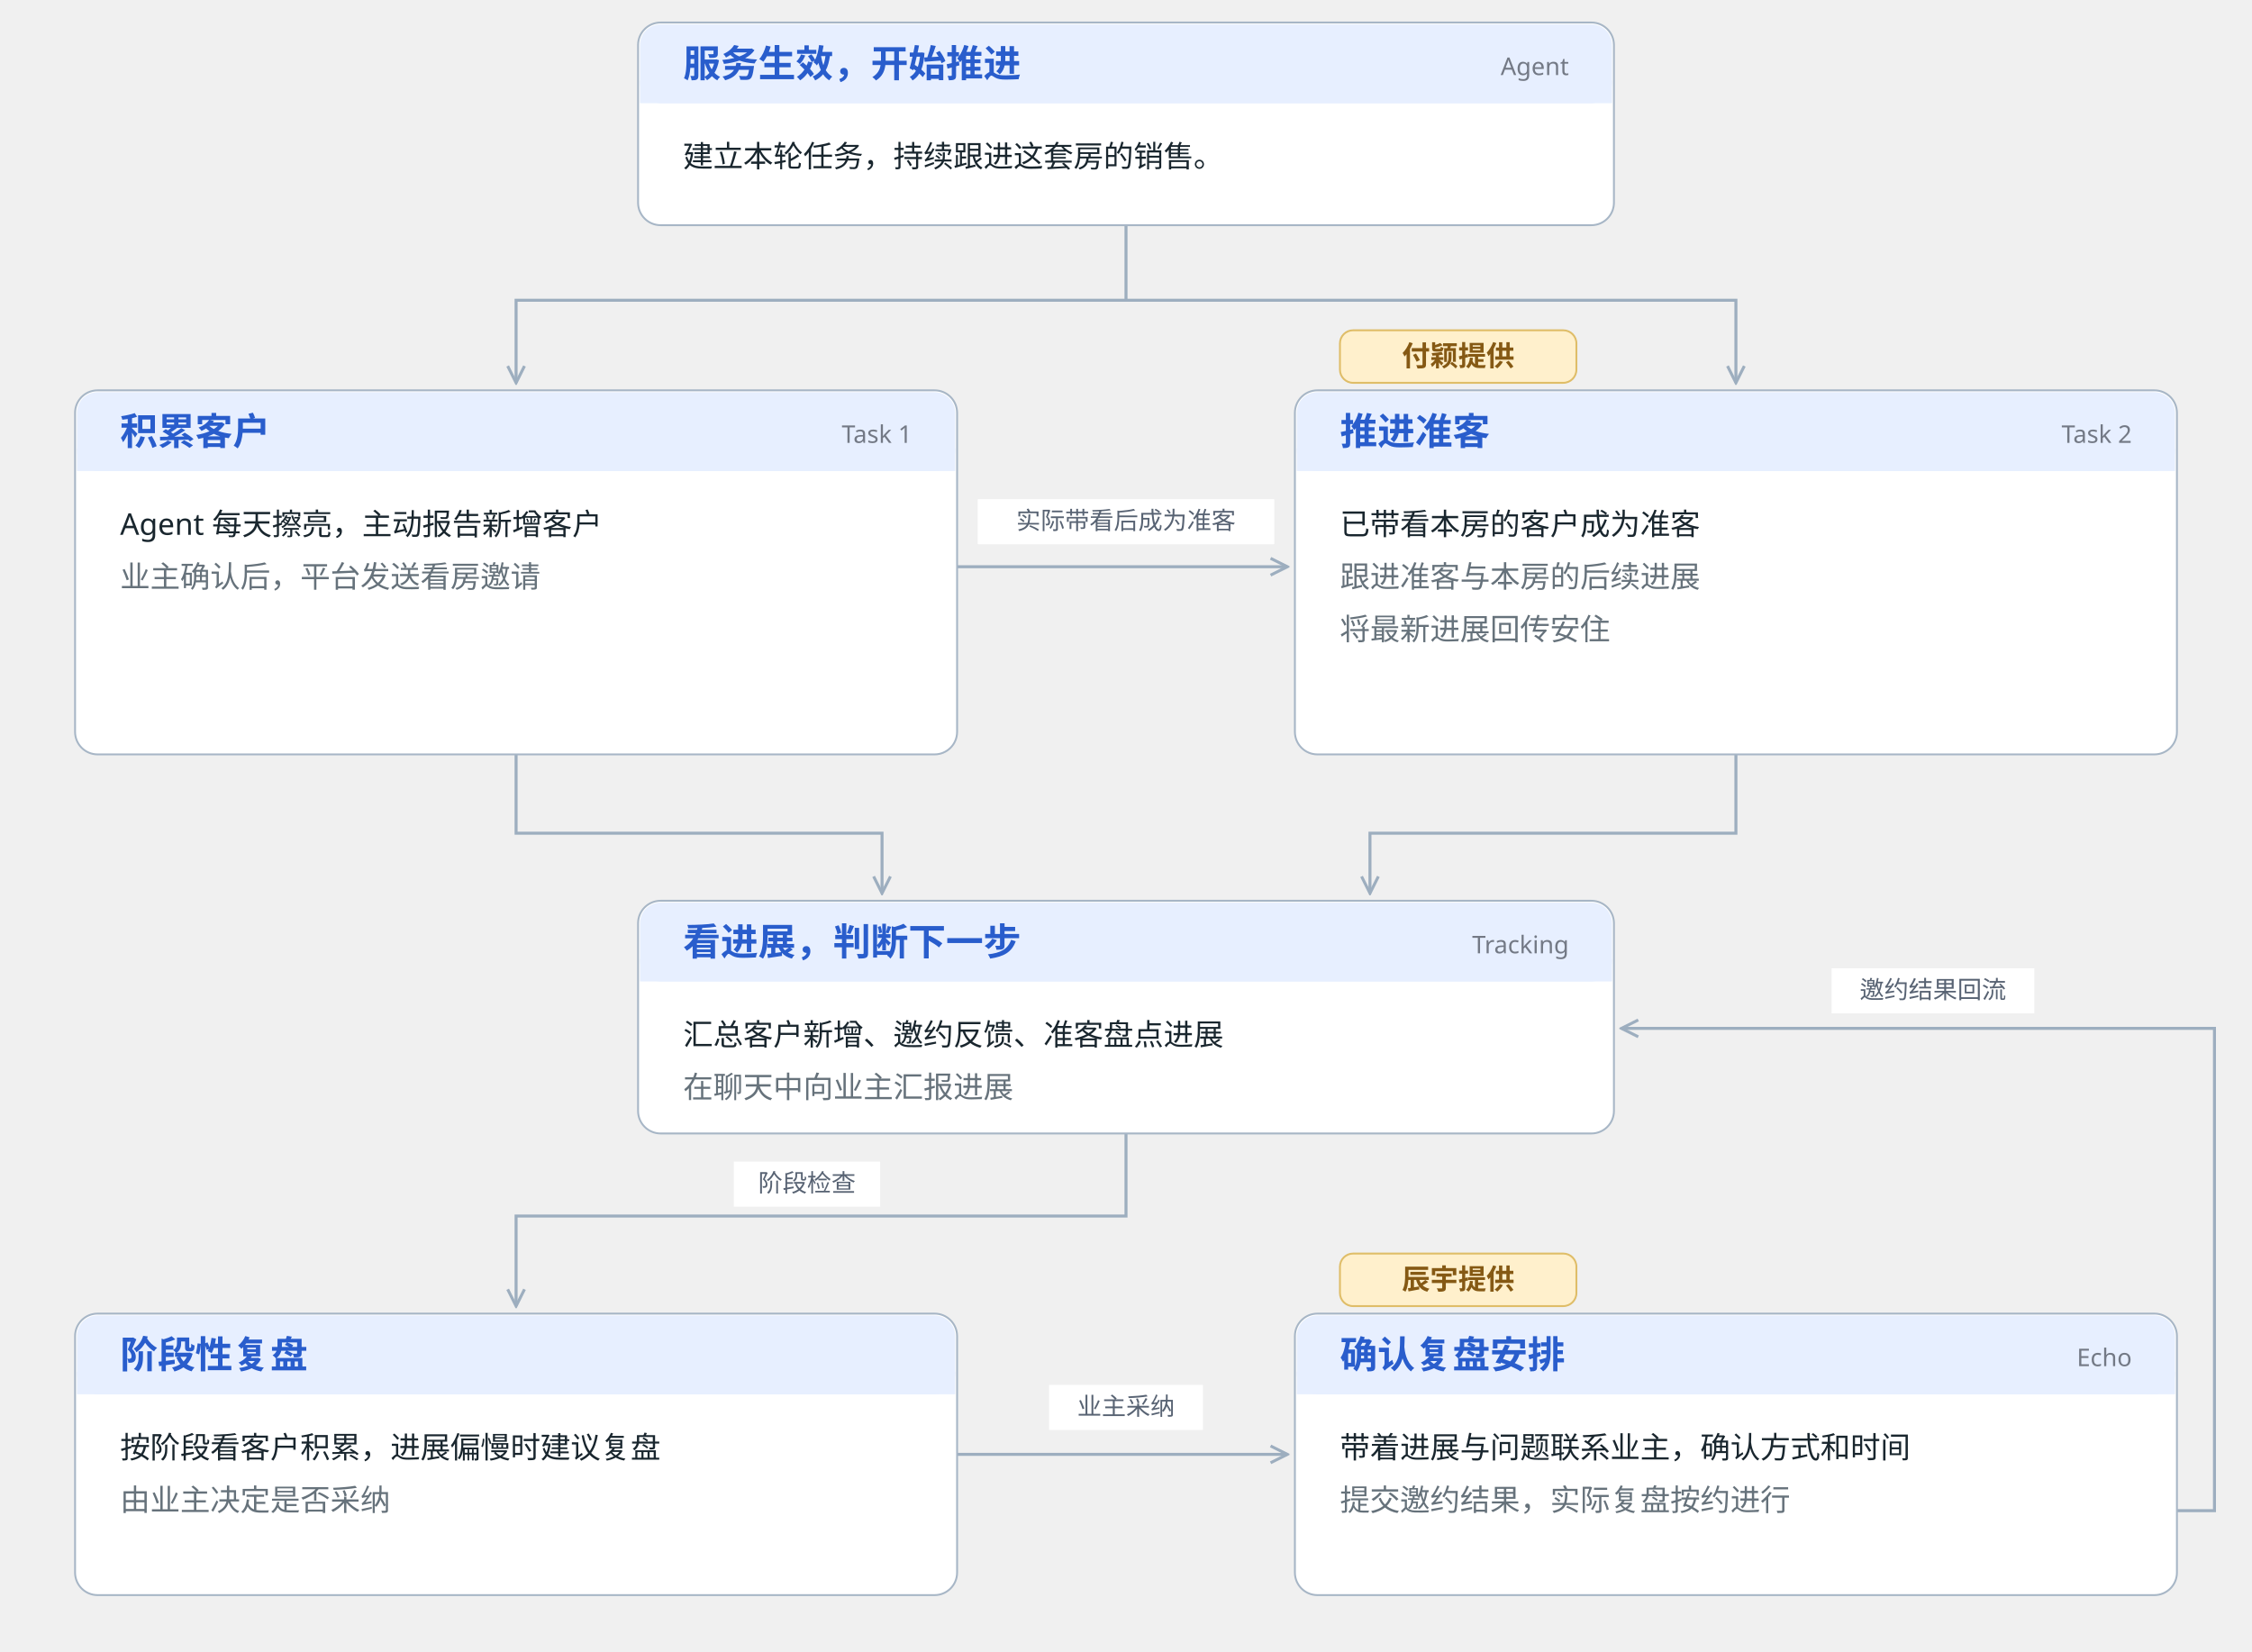
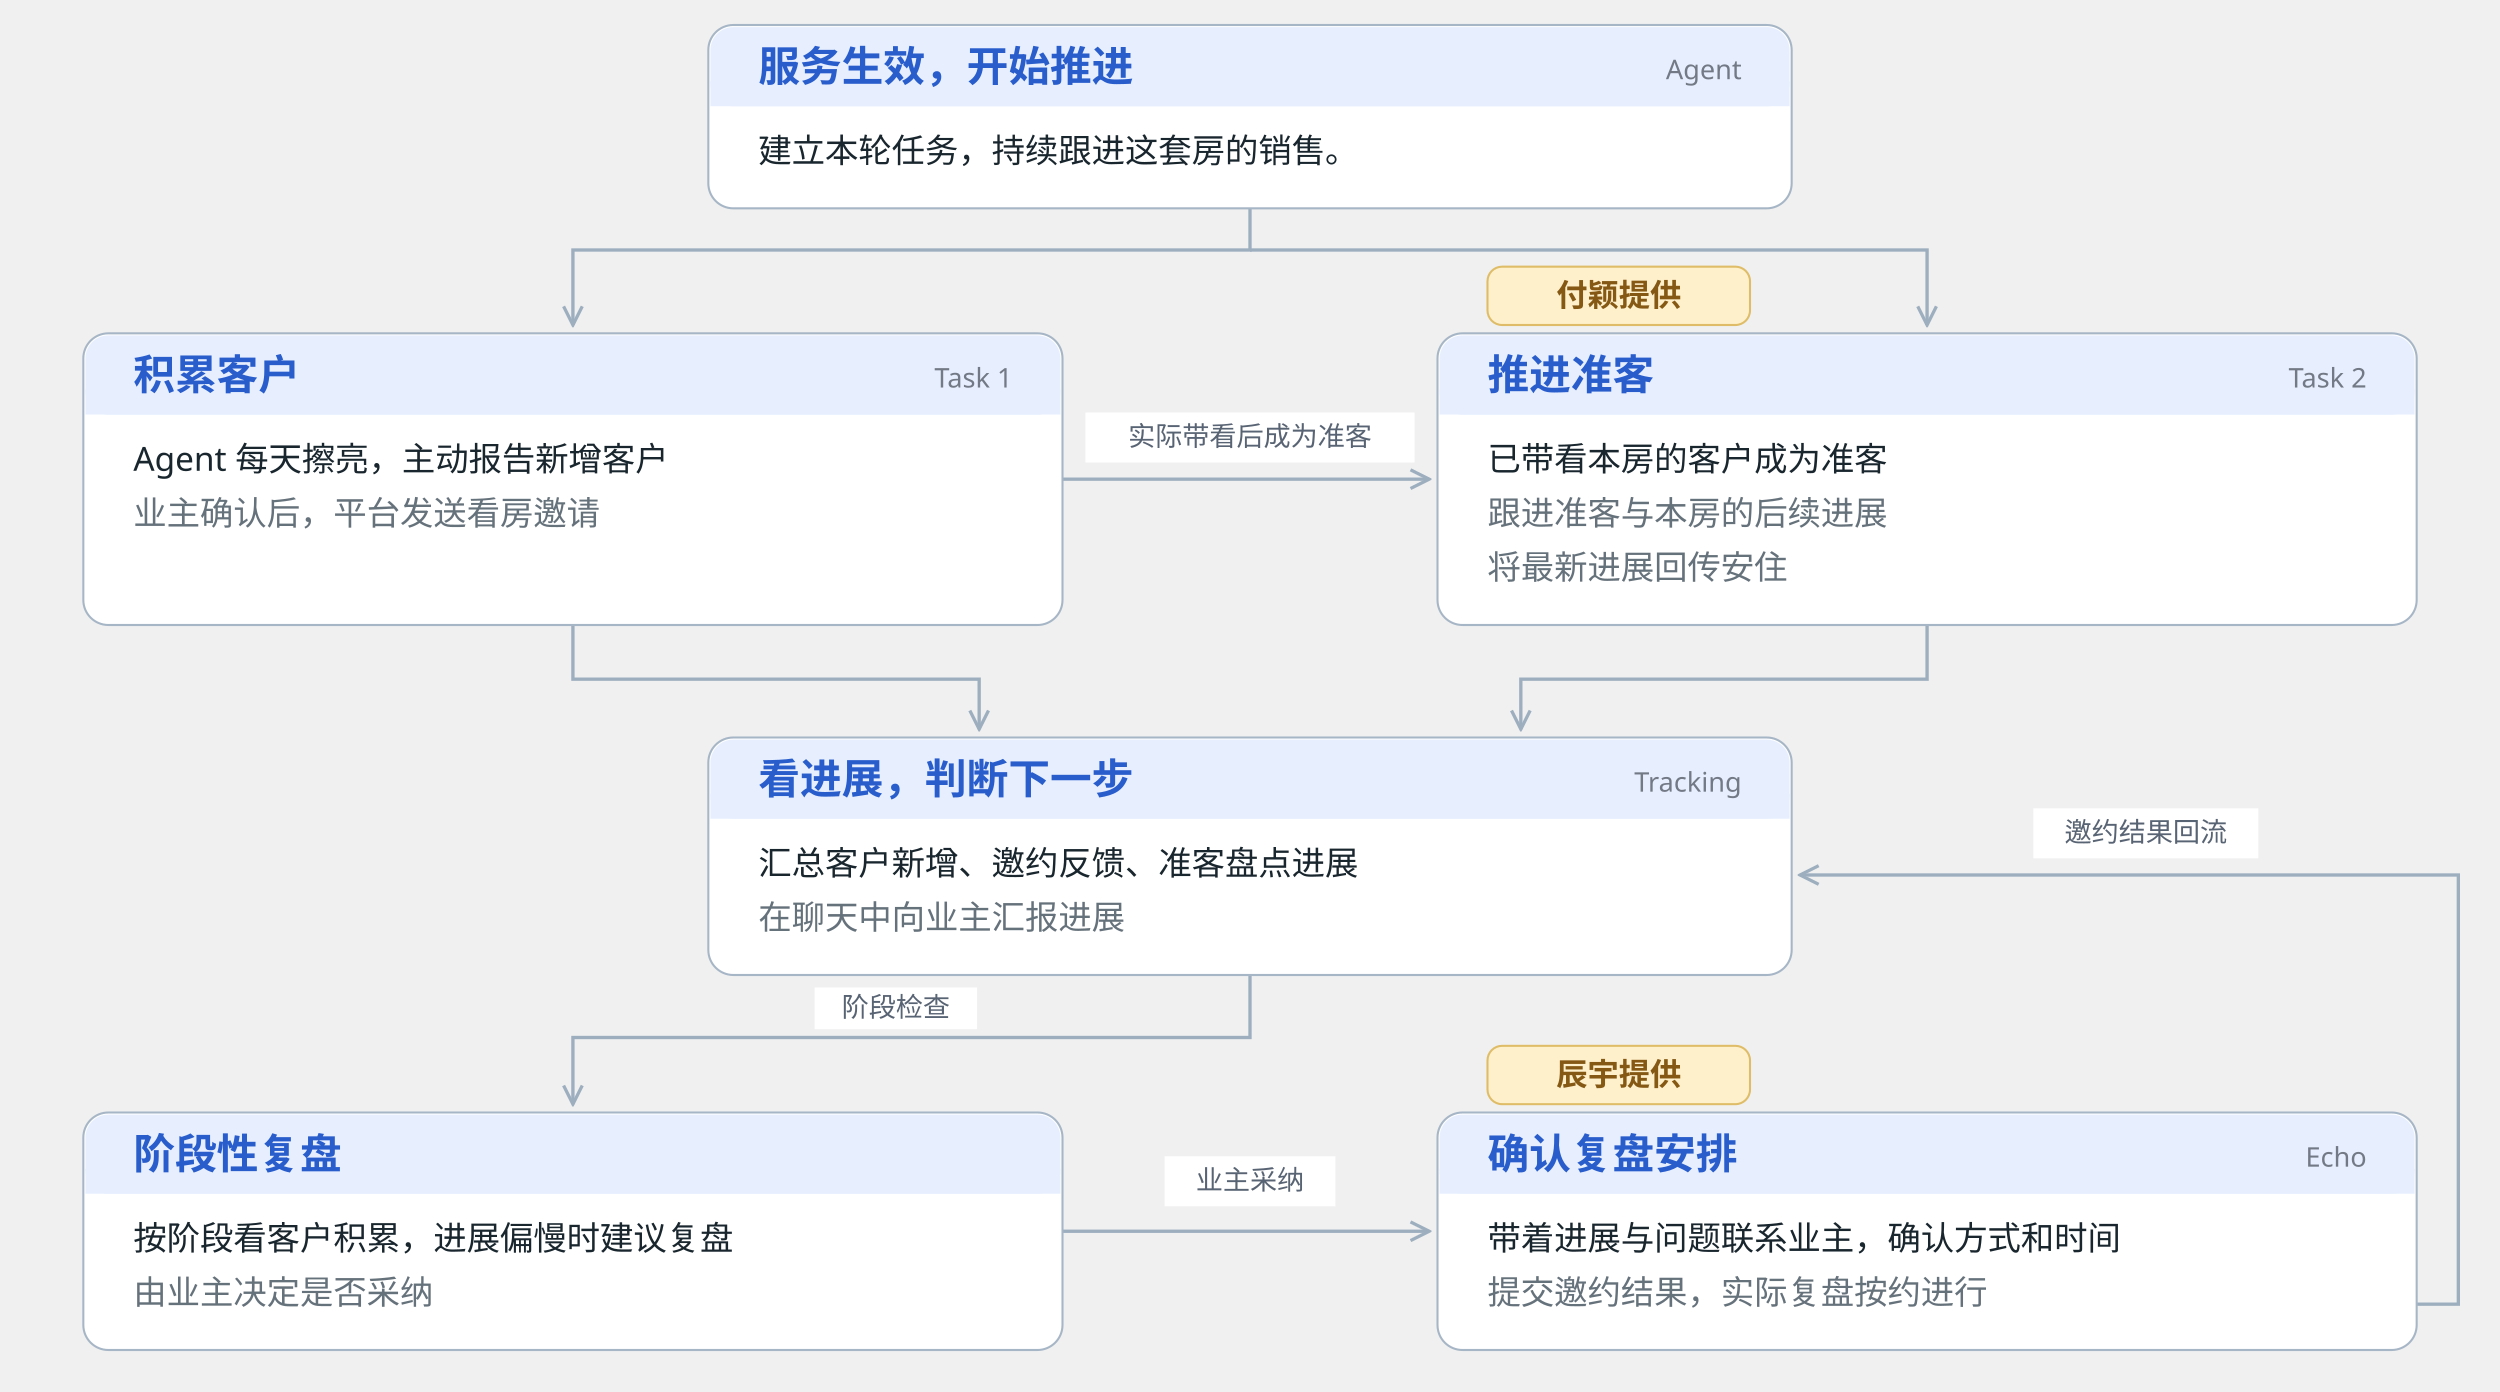
- <svg xmlns="http://www.w3.org/2000/svg" class="service-flow__chart" viewBox="0 0 1200 880" role="img" aria-labelledby="report-flow-title report-flow-desc" font-family="PingFang SC, Microsoft YaHei, sans-serif">
+ <svg xmlns="http://www.w3.org/2000/svg" class="service-flow__chart" viewBox="0 0 1200 668" role="img" aria-labelledby="report-flow-title report-flow-desc" font-family="PingFang SC, Microsoft YaHei, sans-serif">
  <defs>
    <marker id="report-flow-arrow" viewBox="0 0 10 10" refX="9" refY="5" markerWidth="7" markerHeight="7" orient="auto">
      <path d="M1 1 L9 5 L1 9" fill="none" stroke="#9daebf" stroke-width="1.4" />
    </marker>
  </defs>
  <g class="flow-edges">
-     <path data-edge="agent-task1" d="M600 120 V160 H275 V204" fill="none" stroke="#9daebf" stroke-width="1.6" marker-end="url(#report-flow-arrow)" />
-     <path data-edge="agent-task2" d="M600 160 H925 V204" fill="none" stroke="#9daebf" stroke-width="1.6" marker-end="url(#report-flow-arrow)" />
-     <path data-edge="showing-handoff" d="M510 302 H686" fill="none" stroke="#9daebf" stroke-width="1.6" marker-end="url(#report-flow-arrow)" />
-     <path data-edge="task1-progress" d="M275 402 V444 H470 V476" fill="none" stroke="#9daebf" stroke-width="1.6" marker-end="url(#report-flow-arrow)" />
-     <path data-edge="task2-progress" d="M925 402 V444 H730 V476" fill="none" stroke="#9daebf" stroke-width="1.6" marker-end="url(#report-flow-arrow)" />
-     <path data-edge="progress-review" d="M600 604 V648 H275 V696" fill="none" stroke="#9daebf" stroke-width="1.6" marker-end="url(#report-flow-arrow)" />
-     <path data-edge="review-invitation" d="M510 775 H686" fill="none" stroke="#9daebf" stroke-width="1.6" marker-end="url(#report-flow-arrow)" />
-     <path data-edge="invitation-progress" d="M1160 805 H1180 V548 H864" fill="none" stroke="#9daebf" stroke-width="1.6" marker-end="url(#report-flow-arrow)" />
+     <path data-edge="agent-task1" d="M600 100 V120 H275 V156" fill="none" stroke="#9daebf" stroke-width="1.6" marker-end="url(#report-flow-arrow)" />
+     <path data-edge="agent-task2" d="M600 120 H925 V156" fill="none" stroke="#9daebf" stroke-width="1.6" marker-end="url(#report-flow-arrow)" />
+     <path data-edge="showing-handoff" d="M510 230 H686" fill="none" stroke="#9daebf" stroke-width="1.6" marker-end="url(#report-flow-arrow)" />
+     <path data-edge="task1-progress" d="M275 300 V326 H470 V350" fill="none" stroke="#9daebf" stroke-width="1.6" marker-end="url(#report-flow-arrow)" />
+     <path data-edge="task2-progress" d="M925 300 V326 H730 V350" fill="none" stroke="#9daebf" stroke-width="1.6" marker-end="url(#report-flow-arrow)" />
+     <path data-edge="progress-review" d="M600 468 V498 H275 V530" fill="none" stroke="#9daebf" stroke-width="1.6" marker-end="url(#report-flow-arrow)" />
+     <path data-edge="review-invitation" d="M510 591 H686" fill="none" stroke="#9daebf" stroke-width="1.6" marker-end="url(#report-flow-arrow)" />
+     <path data-edge="invitation-progress" d="M1160 626 H1180 V420 H864" fill="none" stroke="#9daebf" stroke-width="1.6" marker-end="url(#report-flow-arrow)" />
  </g>
  <g class="flow-nodes">
    <g data-node="agent">
-       <rect x="340" y="12" width="520" height="108" rx="12" fill="#fff" stroke="#a7b6c6" stroke-width="1" />
-       <rect x="341" y="13" width="518" height="42" rx="11" fill="#e7efff" />
-       <rect x="341" y="43" width="518" height="12" fill="#e7efff" />
-       <text x="364" y="41" fill="#295dcc" font-size="20" font-weight="600">服务生效，开始推进</text>
-       <text x="836" y="40" fill="#737985" font-size="13" text-anchor="end">Agent</text>
-       <text x="364" y="89" fill="#19262e" font-size="16">建立本轮任务，持续跟进这套房的销售。</text>
+       <rect x="340" y="12" width="520" height="88" rx="12" fill="#fff" stroke="#a7b6c6" stroke-width="1" />
+       <rect x="341" y="13" width="518" height="38" rx="11" fill="#e7efff" />
+       <rect x="341" y="39" width="518" height="12" fill="#e7efff" />
+       <text x="364" y="39" fill="#295dcc" font-size="20" font-weight="600">服务生效，开始推进</text>
+       <text x="836" y="38" fill="#737985" font-size="13" text-anchor="end">Agent</text>
+       <text x="364" y="78" fill="#19262e" font-size="16">建立本轮任务，持续跟进这套房的销售。</text>
    </g>
    <g data-node="task1">
-       <rect x="40" y="208" width="470" height="194" rx="12" fill="#fff" stroke="#a7b6c6" stroke-width="1" />
-       <rect x="41" y="209" width="468" height="42" rx="11" fill="#e7efff" />
-       <rect x="41" y="239" width="468" height="12" fill="#e7efff" />
-       <text x="64" y="237" fill="#295dcc" font-size="20" font-weight="600">积累客户</text>
-       <text x="486" y="236" fill="#737985" font-size="13" text-anchor="end">Task 1</text>
-       <text x="64" y="285" fill="#19262e" font-size="16">Agent 每天擦亮，主动报告新增客户</text>
-       <text x="64" y="313" fill="#66727b" font-size="16">业主确认后，平台发送看房邀请</text>
+       <rect x="40" y="160" width="470" height="140" rx="12" fill="#fff" stroke="#a7b6c6" stroke-width="1" />
+       <rect x="41" y="161" width="468" height="38" rx="11" fill="#e7efff" />
+       <rect x="41" y="187" width="468" height="12" fill="#e7efff" />
+       <text x="64" y="187" fill="#295dcc" font-size="20" font-weight="600">积累客户</text>
+       <text x="486" y="186" fill="#737985" font-size="13" text-anchor="end">Task 1</text>
+       <text x="64" y="226" fill="#19262e" font-size="16">Agent 每天擦亮，主动报告新增客户</text>
+       <text x="64" y="252" fill="#66727b" font-size="16">业主确认后，平台发送看房邀请</text>
    </g>
    <g data-node="task2">
-       <rect x="690" y="208" width="470" height="194" rx="12" fill="#fff" stroke="#a7b6c6" stroke-width="1" />
-       <rect x="691" y="209" width="468" height="42" rx="11" fill="#e7efff" />
-       <rect x="691" y="239" width="468" height="12" fill="#e7efff" />
-       <text x="714" y="237" fill="#295dcc" font-size="20" font-weight="600">推进准客</text>
-       <text x="1136" y="236" fill="#737985" font-size="13" text-anchor="end">Task 2</text>
-       <text x="714" y="285" fill="#19262e" font-size="16">已带看本房的客户成为准客</text>
-       <text x="714" y="313" fill="#66727b" font-size="16">跟进准客与本房的后续进展</text>
-       <text x="714" y="341" fill="#66727b" font-size="16">将最新进展回传安住</text>
+       <rect x="690" y="160" width="470" height="140" rx="12" fill="#fff" stroke="#a7b6c6" stroke-width="1" />
+       <rect x="691" y="161" width="468" height="38" rx="11" fill="#e7efff" />
+       <rect x="691" y="187" width="468" height="12" fill="#e7efff" />
+       <text x="714" y="187" fill="#295dcc" font-size="20" font-weight="600">推进准客</text>
+       <text x="1136" y="186" fill="#737985" font-size="13" text-anchor="end">Task 2</text>
+       <text x="714" y="226" fill="#19262e" font-size="16">已带看本房的客户成为准客</text>
+       <text x="714" y="252" fill="#66727b" font-size="16">跟进准客与本房的后续进展</text>
+       <text x="714" y="278" fill="#66727b" font-size="16">将最新进展回传安住</text>
    </g>
    <g data-node="tracking">
-       <rect x="340" y="480" width="520" height="124" rx="12" fill="#fff" stroke="#a7b6c6" stroke-width="1" />
-       <rect x="341" y="481" width="518" height="42" rx="11" fill="#e7efff" />
-       <rect x="341" y="511" width="518" height="12" fill="#e7efff" />
-       <text x="364" y="509" fill="#295dcc" font-size="20" font-weight="600">看进展，判断下一步</text>
-       <text x="836" y="508" fill="#737985" font-size="13" text-anchor="end">Tracking</text>
-       <text x="364" y="557" fill="#19262e" font-size="16">汇总客户新增、邀约反馈、准客盘点进展</text>
-       <text x="364" y="585" fill="#66727b" font-size="16">在聊天中向业主汇报进展</text>
+       <rect x="340" y="354" width="520" height="114" rx="12" fill="#fff" stroke="#a7b6c6" stroke-width="1" />
+       <rect x="341" y="355" width="518" height="38" rx="11" fill="#e7efff" />
+       <rect x="341" y="381" width="518" height="12" fill="#e7efff" />
+       <text x="364" y="381" fill="#295dcc" font-size="20" font-weight="600">看进展，判断下一步</text>
+       <text x="836" y="380" fill="#737985" font-size="13" text-anchor="end">Tracking</text>
+       <text x="364" y="420" fill="#19262e" font-size="16">汇总客户新增、邀约反馈、准客盘点进展</text>
+       <text x="364" y="446" fill="#66727b" font-size="16">在聊天中向业主汇报进展</text>
    </g>
    <g data-node="review">
-       <rect x="40" y="700" width="470" height="150" rx="12" fill="#fff" stroke="#a7b6c6" stroke-width="1" />
-       <rect x="41" y="701" width="468" height="42" rx="11" fill="#e7efff" />
-       <rect x="41" y="731" width="468" height="12" fill="#e7efff" />
-       <text x="64" y="729" fill="#295dcc" font-size="20" font-weight="600">阶段性复盘</text>
-       <text x="486" y="728" fill="#737985" font-size="13" text-anchor="end" />
-       <text x="64" y="777" fill="#19262e" font-size="16">按阶段看客户积累，进展偏慢时建议复盘</text>
-       <text x="64" y="805" fill="#66727b" font-size="16">由业主决定是否采纳</text>
+       <rect x="40" y="534" width="470" height="114" rx="12" fill="#fff" stroke="#a7b6c6" stroke-width="1" />
+       <rect x="41" y="535" width="468" height="38" rx="11" fill="#e7efff" />
+       <rect x="41" y="561" width="468" height="12" fill="#e7efff" />
+       <text x="64" y="561" fill="#295dcc" font-size="20" font-weight="600">阶段性复盘</text>
+       <text x="486" y="560" fill="#737985" font-size="13" text-anchor="end" />
+       <text x="64" y="600" fill="#19262e" font-size="16">按阶段看客户积累，进展偏慢时建议复盘</text>
+       <text x="64" y="626" fill="#66727b" font-size="16">由业主决定是否采纳</text>
    </g>
    <g data-node="maintainer">
-       <rect x="690" y="700" width="470" height="150" rx="12" fill="#fff" stroke="#a7b6c6" stroke-width="1" />
-       <rect x="691" y="701" width="468" height="42" rx="11" fill="#e7efff" />
-       <rect x="691" y="731" width="468" height="12" fill="#e7efff" />
-       <text x="714" y="729" fill="#295dcc" font-size="20" font-weight="600">确认复盘安排</text>
-       <text x="1136" y="728" fill="#737985" font-size="13" text-anchor="end">Echo</text>
-       <text x="714" y="777" fill="#19262e" font-size="16">带着进展与问题联系业主，确认方式和时间</text>
-       <text x="714" y="805" fill="#66727b" font-size="16">提交邀约结果，实际复盘按约进行</text>
+       <rect x="690" y="534" width="470" height="114" rx="12" fill="#fff" stroke="#a7b6c6" stroke-width="1" />
+       <rect x="691" y="535" width="468" height="38" rx="11" fill="#e7efff" />
+       <rect x="691" y="561" width="468" height="12" fill="#e7efff" />
+       <text x="714" y="561" fill="#295dcc" font-size="20" font-weight="600">确认复盘安排</text>
+       <text x="1136" y="560" fill="#737985" font-size="13" text-anchor="end">Echo</text>
+       <text x="714" y="600" fill="#19262e" font-size="16">带着进展与问题联系业主，确认方式和时间</text>
+       <text x="714" y="626" fill="#66727b" font-size="16">提交邀约结果，实际复盘按约进行</text>
    </g>
  </g>
  <g class="flow-providers">
    <g data-provider="task2" aria-label="推进准客：付颖提供">
-       <rect x="714" y="176" width="126" height="28" rx="7" fill="#fff0cc" stroke="#dfbd68" />
-       <text x="777" y="195" text-anchor="middle" fill="#855914" font-size="15" font-weight="600">付颖提供</text>
+       <rect x="714" y="128" width="126" height="28" rx="7" fill="#fff0cc" stroke="#dfbd68" />
+       <text x="777" y="147" text-anchor="middle" fill="#855914" font-size="15" font-weight="600">付颖提供</text>
    </g>
    <g data-provider="maintainer" aria-label="确认复盘安排：辰宇提供">
-       <rect x="714" y="668" width="126" height="28" rx="7" fill="#fff0cc" stroke="#dfbd68" />
-       <text x="777" y="687" text-anchor="middle" fill="#855914" font-size="15" font-weight="600">辰宇提供</text>
+       <rect x="714" y="502" width="126" height="28" rx="7" fill="#fff0cc" stroke="#dfbd68" />
+       <text x="777" y="521" text-anchor="middle" fill="#855914" font-size="15" font-weight="600">辰宇提供</text>
    </g>
  </g>
  <g class="flow-labels">
-     <rect x="521.0" y="266" width="158" height="24" fill="#fff" />
-     <text x="600" y="282" text-anchor="middle" fill="#586373" font-size="13">实际带看后成为准客</text>
-     <rect x="391.0" y="619" width="78" height="24" fill="#fff" />
-     <text x="430" y="635" text-anchor="middle" fill="#586373" font-size="13">阶段检查</text>
-     <rect x="559.0" y="738" width="82" height="24" fill="#fff" />
-     <text x="600" y="754" text-anchor="middle" fill="#586373" font-size="13">业主采纳</text>
-     <rect x="976.0" y="516" width="108" height="24" fill="#fff" />
-     <text x="1030" y="532" text-anchor="middle" fill="#586373" font-size="13">邀约结果回流</text>
+     <rect x="521.0" y="198" width="158" height="24" fill="#fff" />
+     <text x="600" y="214" text-anchor="middle" fill="#586373" font-size="13">实际带看后成为准客</text>
+     <rect x="391.0" y="474" width="78" height="20" fill="#fff" />
+     <text x="430" y="488" text-anchor="middle" fill="#586373" font-size="13">阶段检查</text>
+     <rect x="559.0" y="555" width="82" height="24" fill="#fff" />
+     <text x="600" y="571" text-anchor="middle" fill="#586373" font-size="13">业主采纳</text>
+     <rect x="976.0" y="388" width="108" height="24" fill="#fff" />
+     <text x="1030" y="404" text-anchor="middle" fill="#586373" font-size="13">邀约结果回流</text>
  </g>
</svg>
